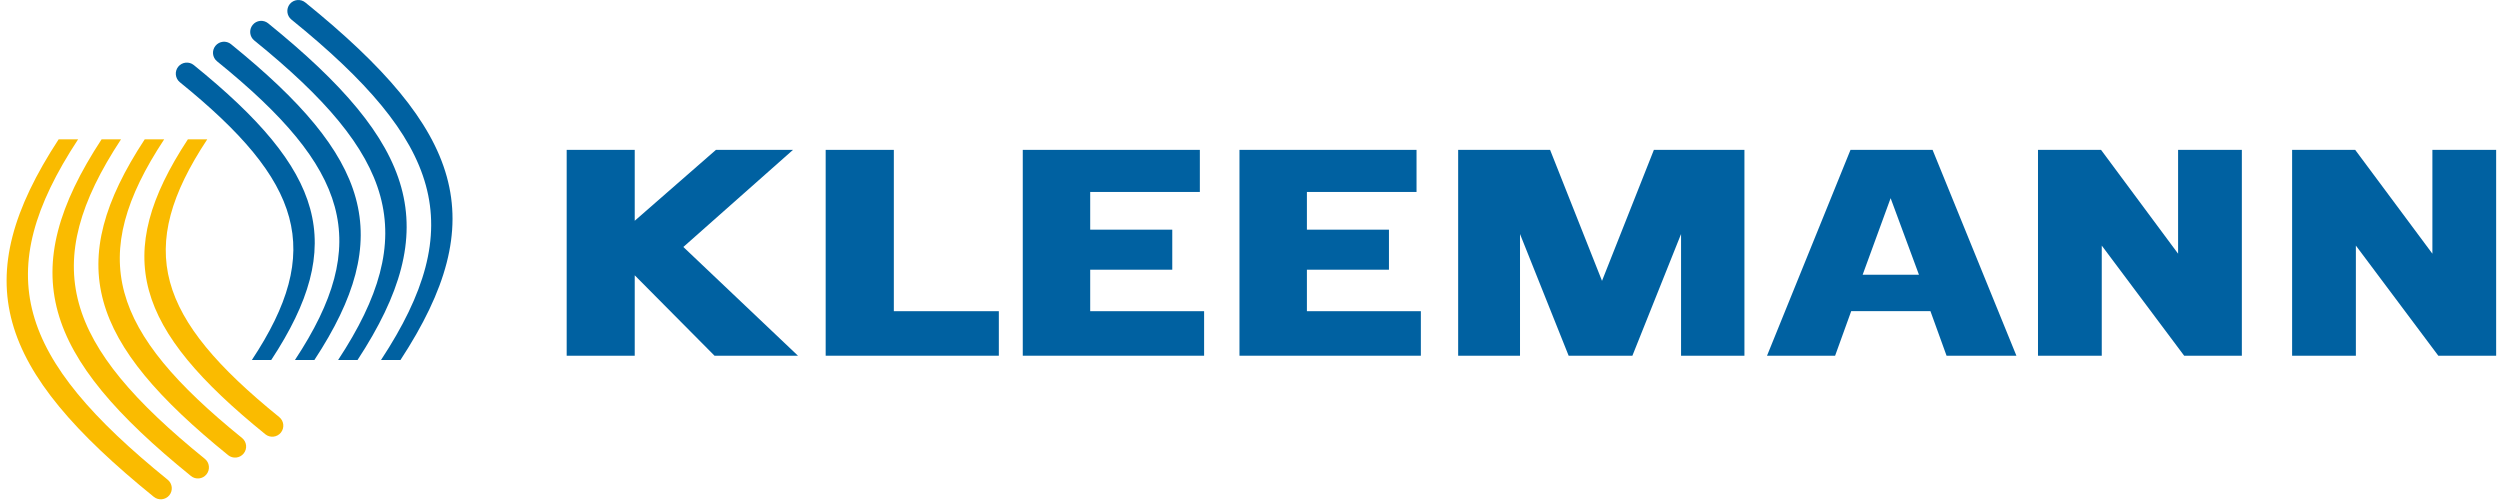
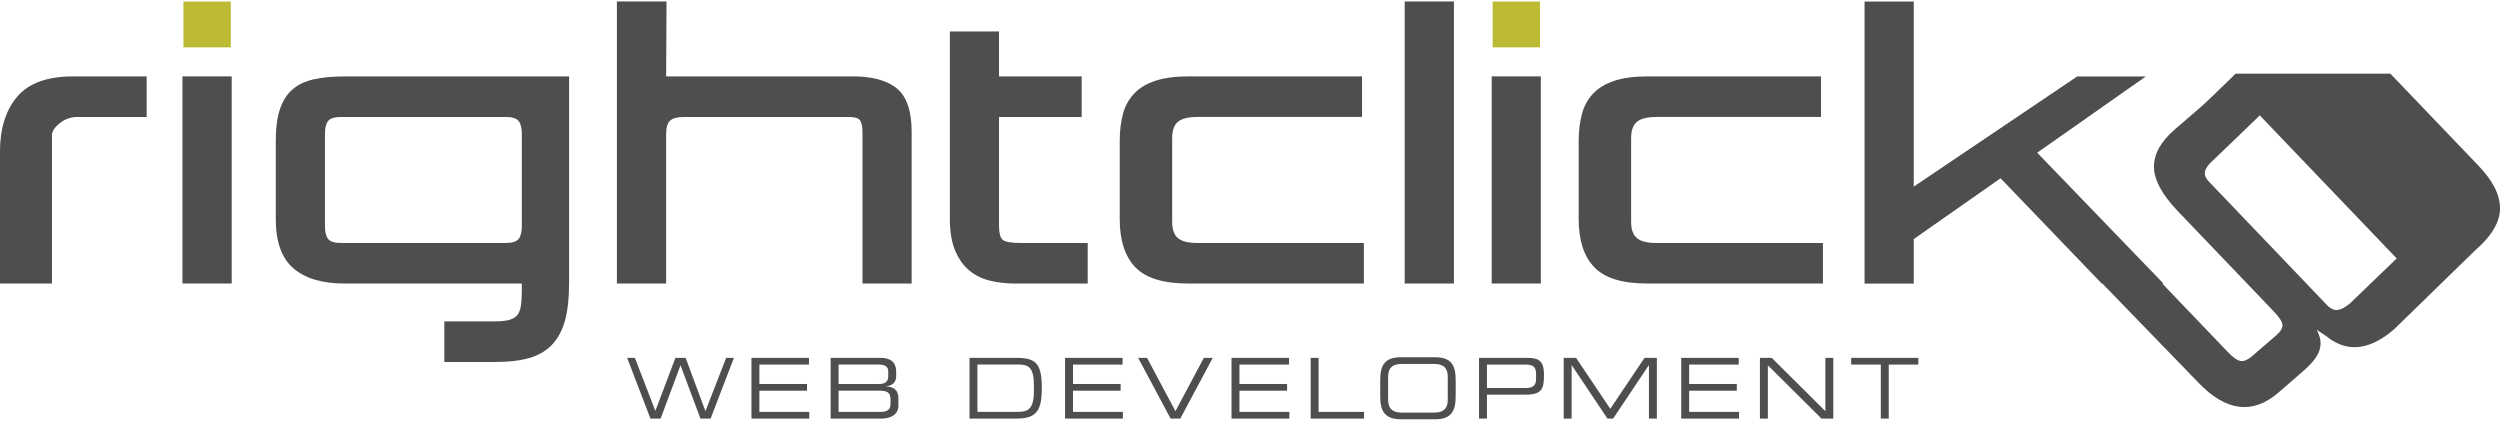
- <svg xmlns="http://www.w3.org/2000/svg" id="svg4116" height="32" width="160" version="1.1">
-   <rect id="rect3026-8" height="32" width="160" y="0" x="0" fill="none" />
-   <g id="g4052" fill="#fabb00">
-     <path id="path3839-8-9" d="M9.844,31.798c-10.144-8.214-11.968-13.886-6.091-22.88h1.245c-5.637,8.579-3.922,13.965,5.732,21.783,0.306,0.245,0.353,0.689,0.108,0.995-0.246,0.3-0.691,0.348-0.994,0.102" />
-     <path id="path3841-3-2" d="M12.221,30.463c-9.546-7.731-11.262-13.079-5.719-21.546h1.243c-5.296,8.049-3.692,13.115,5.366,20.449,0.302,0.243,0.35,0.689,0.103,0.993-0.245,0.305-0.689,0.351-0.994,0.105" />
-     <path id="path3843-8-3" d="M14.601,29.13c-8.955-7.254-10.556-12.262-5.339-20.212h1.245c-4.971,7.532-3.482,12.257,4.984,19.113,0.305,0.245,0.35,0.691,0.102,0.994-0.245,0.302-0.689,0.35-0.993,0.105" />
-     <path id="path3845-9-6" d="M16.982,27.793c-8.363-6.772-9.845-11.442-4.958-18.875h1.24c-4.638,7.01-3.262,11.404,4.608,17.776,0.302,0.246,0.348,0.691,0.103,0.994-0.245,0.302-0.691,0.35-0.994,0.105" />
-   </g>
-   <g id="g4036" fill="#0061a1">
-     <polygon id="polygon3823-5" points="29.835,10.845,34.868,15.62,31.204,15.62,27.7,12.089,27.7,15.62,24.712,15.62,24.712,6.581,27.7,6.581,27.7,9.694,31.266,6.581,34.65,6.581" transform="matrix(1.457444,0,0,1.457444,0.2511787,4.2942279e-4)" />
-     <polygon id="polygon3825-7" points="43.689,15.62,36.085,15.62,36.085,6.581,39.078,6.581,39.078,13.665,43.689,13.665" transform="matrix(1.457444,0,0,1.457444,0.2511787,4.2942279e-4)" />
-     <polygon id="polygon3827-7" points="47.701,10.085,51.305,10.085,51.305,11.843,47.701,11.843,47.701,13.665,52.703,13.665,52.703,15.62,44.74,15.62,44.74,6.581,52.516,6.581,52.516,8.429,47.701,8.429" transform="matrix(1.457444,0,0,1.457444,0.2511787,4.2942279e-4)" />
-     <polygon id="polygon3829-9" points="57.217,10.085,60.82,10.085,60.82,11.843,57.217,11.843,57.217,13.665,62.221,13.665,62.221,15.62,54.256,15.62,54.256,6.581,62.031,6.581,62.031,8.429,57.217,8.429" transform="matrix(1.457444,0,0,1.457444,0.2511787,4.2942279e-4)" />
-     <polygon id="polygon3831-2" points="73.647,10.276,71.51,15.62,68.711,15.62,66.575,10.276,66.575,15.62,63.859,15.62,63.859,6.581,67.896,6.581,70.176,12.333,72.454,6.581,76.43,6.581,76.43,15.62,73.647,15.62" transform="matrix(1.457444,0,0,1.457444,0.2511787,4.2942279e-4)" />
-     <path id="path3833-7" d="m119.21,17.582h3.603l-1.813-4.899-1.79,4.899zm4.337,2.332h-5.07l-1.03,2.852h-4.358l5.343-13.174h5.253l5.365,13.174h-4.47l-1.032-2.852z" />
-     <polygon id="polygon3835-2" points="95.74,15.62,92.121,10.784,92.121,15.62,89.321,15.62,89.321,6.581,92.09,6.581,95.473,11.14,95.473,6.581,98.273,6.581,98.273,15.62" transform="matrix(1.457444,0,0,1.457444,0.2511787,4.2942279e-4)" />
-     <polygon id="polygon3837-4" points="106.9,15.62,103.28,10.784,103.28,15.62,100.48,15.62,100.48,6.581,103.25,6.581,106.64,11.14,106.64,6.581,109.44,6.581,109.44,15.62" transform="matrix(1.457444,0,0,1.457444,0.2511787,4.2942279e-4)" />
-   </g>
-   <g id="g4046" fill="#0061a1">
-     <path id="path3839-8" d="M19.54,0.158c10.144,8.214,11.969,13.886,6.091,22.88h-1.245c5.638-8.578,3.922-13.965-5.732-21.783-0.306-0.245-0.352-0.689-0.108-0.995,0.247-0.3,0.691-0.348,0.994-0.102" />
-     <path id="path3841-3" d="M17.163,1.493c9.547,7.732,11.262,13.079,5.719,21.547h-1.243c5.297-8.05,3.692-13.116-5.366-20.45-0.302-0.243-0.35-0.689-0.104-0.993,0.245-0.305,0.69-0.351,0.994-0.105" />
-     <path id="path3843-8" d="m14.783,2.826c8.954,7.254,10.556,12.261,5.339,20.212h-1.245c4.972-7.532,3.482-12.257-4.984-19.113-0.305-0.245-0.35-0.691-0.102-0.994,0.245-0.302,0.689-0.35,0.992-0.105" />
-     <path id="path3845-9" d="M12.402,4.163c8.363,6.773,9.845,11.442,4.958,18.875h-1.24c4.637-7.01,3.262-11.404-4.609-17.776-0.301-0.246-0.348-0.691-0.103-0.994,0.245-0.302,0.691-0.35,0.994-0.105" />
+ <svg xmlns="http://www.w3.org/2000/svg" id="Layer_1" enable-background="new 0 0 308.922 51.999" xml:space="preserve" height="51.999px" viewBox="0 0 308.922 51.999" width="308.92px" version="1.1" y="0px" x="0px">
+   <g id="g3">
+     <g id="g59">
+       <g id="g61">
+         <g id="g4249" transform="translate(12.285 -92.965)">
+           <path id="path63" d="m-2.766 107.42c-0.772 0-1.478 0.252-2.123 0.76-0.652 0.513-0.977 1.016-0.977 1.525v12.413 5.884h-6.421v-5.884-10.393c0-2.869 0.706-5.141 2.12-6.806 1.417-1.674 3.707-2.511 6.886-2.511h9.12v5.013h-8.605z" fill="#4e4e4e" />
+           <path id="path4278" fill="#4e4e4e" d="m10.261 128v-25.595h6.084v25.594h-6.084z" />
+           <path id="path65" fill="#bcba33" d="m10.383 98.816v-5.663h5.853v5.663h-5.853z" />
+           <g fill="#4e4e4e">
+             <path id="path67" d="m58.037 128c0 1.816-0.17 3.34-0.506 4.574-0.351 1.234-0.887 2.234-1.612 2.992-0.724 0.766-1.659 1.312-2.814 1.641-1.134 0.324-2.52 0.486-4.129 0.486h-6.36v-5.013h6.139c0.725 0 1.323-0.051 1.777-0.159 0.455-0.113 0.815-0.302 1.062-0.574 0.242-0.271 0.404-0.658 0.485-1.17 0.081-0.506 0.117-1.145 0.117-1.904v-0.873h-21.914c-2.754 0-4.859-0.627-6.311-1.879-1.453-1.254-2.178-3.273-2.178-6.071v-9.693c0-1.596 0.171-2.903 0.519-3.919 0.342-1.016 0.857-1.823 1.551-2.424 0.682-0.598 1.56-1.014 2.637-1.252 1.063-0.234 2.325-0.354 3.782-0.354h27.755v6.807 18.785zm-5.842-18.514c0-0.726-0.135-1.252-0.404-1.581-0.27-0.324-0.788-0.486-1.557-0.486h-20.411c-0.768 0-1.282 0.163-1.552 0.486-0.265 0.329-0.401 0.855-0.401 1.581v11.435c0 0.726 0.136 1.255 0.401 1.58 0.27 0.328 0.784 0.487 1.552 0.487h20.411c0.769 0 1.288-0.159 1.557-0.487 0.269-0.325 0.404-0.854 0.404-1.58v-11.435z" />
+             <path id="path69" d="m94.29 128v-5.884-12.852c0-0.648-0.103-1.12-0.288-1.41-0.192-0.29-0.646-0.435-1.38-0.435h-20.357c-0.842 0-1.426 0.154-1.755 0.462-0.324 0.306-0.481 0.862-0.481 1.656v12.579 5.884h-6.085v-5.884-13.827-15.141h6.134l-0.049 9.257h23.51c2.335 0.072 4.053 0.619 5.167 1.636 1.106 1.02 1.661 2.763 1.661 5.223v11.221 7.515h-6.077z" />
+             <path id="path71" d="m113.12 128c-1.08 0-2.095-0.119-3.077-0.354-0.971-0.236-1.821-0.653-2.546-1.252-0.732-0.598-1.312-1.417-1.75-2.451-0.44-1.037-0.661-2.348-0.661-3.949v-23.139h6.077v5.551h10.215v5.013h-10.215v13.502c0 0.837 0.149 1.392 0.437 1.657 0.279 0.277 1.042 0.41 2.263 0.41h6.475 1.783v5.012h-9.001z" />
+             <path id="path75" d="m134.57 128c-3.098 0-5.293-0.671-6.57-2.016-1.279-1.34-1.921-3.321-1.921-5.935v-9.693c0-1.23 0.14-2.34 0.399-3.322 0.266-0.978 0.725-1.81 1.382-2.502 0.642-0.691 1.515-1.216 2.604-1.58 1.093-0.363 2.461-0.547 4.106-0.547h21.45v5.013h-20.365c-1.107 0-1.9 0.201-2.384 0.598-0.473 0.401-0.712 1.073-0.712 2.017v10.342c0 0.947 0.239 1.617 0.712 2.015 0.484 0.401 1.276 0.599 2.384 0.599h20.594v5.012h-21.679z" />
+             <path id="path77" d="m161.29 128v-34.852h6.085v34.852h-6.085z" />
+             <path id="path4282" d="m172.04 128v-25.595h6.071v25.594h-6.071z" />
+           </g>
+           <path id="path79" fill="#bcba33" d="m172.16 98.816v-5.663h5.847v5.663h-5.847z" />
+           <path id="path81" d="m191.28 128c-3.088 0-5.285-0.671-6.563-2.016-1.286-1.34-1.925-3.321-1.925-5.935v-9.693c0-1.23 0.141-2.34 0.404-3.322 0.267-0.978 0.725-1.81 1.377-2.502 0.652-0.691 1.52-1.216 2.608-1.58 1.09-0.363 2.455-0.547 4.098-0.547h21.456v5.013h-20.361c-1.107 0-1.9 0.201-2.386 0.598-0.472 0.401-0.718 1.073-0.718 2.017v10.342c0 0.947 0.246 1.617 0.718 2.015 0.485 0.401 1.278 0.599 2.386 0.599h20.598v5.012h-21.692z" fill="#4e4e4e" />
+           <path id="path85" d="m293.99 113.45-10.899-11.379h-19.124c-1.896 1.858-3.685 3.585-4.397 4.201l-3.112 2.683c-1.728 1.486-2.591 3.031-2.58 4.633 0.009 1.601 0.992 3.427 2.964 5.486l11.864 12.4c0.692 0.718 1.034 1.273 1.052 1.665 0.01 0.393-0.253 0.816-0.772 1.264l-2.984 2.571c-0.511 0.444-0.975 0.645-1.384 0.601-0.415-0.046-0.968-0.426-1.646-1.146l-8.064-8.422h0.145l-15.603-16.174 13.42-9.42h-8.48l-20.195 13.613v-22.871h-6.079v34.852h6.079v-5.499l10.729-7.515 12.505 13.014h0.08l11.845 12.225c3.417 3.574 6.709 3.989 9.88 1.262l2.888-2.5c0.716-0.619 1.265-1.174 1.616-1.652 0.353-0.482 0.57-0.938 0.664-1.365 0.086-0.427 0.082-0.828-0.003-1.195-0.095-0.372-0.231-0.735-0.406-1.086 0.208 0.171 0.455 0.338 0.726 0.509 0.236 0.141 0.467 0.3 0.677 0.466 0.203 0.171 0.437 0.324 0.681 0.461 2.284 1.342 4.779 0.846 7.484-1.486l10.013-9.752c1.986-1.709 3.014-3.408 3.066-5.086 0.036-1.681-0.836-3.461-2.65-5.358zm-15.867 16.982c-0.586 0.494-1.088 0.773-1.537 0.834-0.437 0.055-0.892-0.15-1.337-0.615l-14.545-15.206c-0.451-0.461-0.621-0.906-0.515-1.316 0.104-0.419 0.432-0.875 1.008-1.365l5.758-5.539 16.917 17.674-5.749 5.533z" fill="#4e4e4e" />
+           <g id="g87" fill="#4e4e4e" transform="translate(-12.287 92.777)">
+             <path id="path89" d="m87.812 51.913h-1.259l-2.459-6.589-0.01 0.021-2.449 6.567h-1.259l-2.878-7.505h0.959l2.528 6.566 0.01-0.032 2.469-6.534h1.259l2.449 6.588 0.01-0.021 2.549-6.566h0.959l-2.878 7.505z" />
+             <path id="path91" d="m92.858 51.913v-7.505h7.106v0.829h-6.126v2.399h5.887v0.829h-5.887v2.618h6.167v0.829h-7.147z" />
+             <path id="path93" d="m108.92 51.913h-6.276v-7.505h6.177c1.489 0 1.919 0.808 1.919 1.669v0.643c0 0.524-0.29 1.092-1.169 1.18v0.043c0.759 0.032 1.449 0.359 1.449 1.483v0.894c-0.001 1.047-0.9 1.593-2.1 1.593zm0.84-5.891c0-0.677-0.74-0.785-1.03-0.785h-5.107v2.399h5.057c0.53 0 1.08-0.175 1.08-0.927v-0.687zm0.28 3.512c0-0.916-0.5-1.068-1.389-1.068h-5.027v2.618h5.177c0.919 0 1.239-0.339 1.239-1.004v-0.546z" />
+             <path id="path95" d="m125.62 51.913h-5.817v-7.505h5.847c1.809 0 2.619 0.437 2.938 1.854 0.11 0.512 0.15 1.112 0.15 1.897 0 2.761-0.66 3.754-3.118 3.754zm2.138-4.113c0-2.182-0.649-2.563-1.849-2.563h-5.127v5.847h4.967c1.199 0 2.009-0.273 2.009-2.521v-0.763z" />
+             <path id="path97" d="m131.61 51.913v-7.505h7.106v0.829h-6.126v2.399h5.887v0.829h-5.887v2.618h6.167v0.829h-7.147z" />
+             <path id="path99" d="m145.85 51.913h-1.199l-4.008-7.505h1.099l3.508 6.588 3.508-6.588h1.1l-4.008 7.505z" />
+             <path id="path101" d="m152.18 51.913v-7.505h7.106v0.829h-6.126v2.399h5.887v0.829h-5.887v2.618h6.167v0.829h-7.147z" />
+             <path id="path103" d="m161.96 51.913v-7.505h0.979v6.676h5.617v0.829h-6.596z" />
+             <path id="path105" d="m177.3 51.999h-4.167c-1.949 0-2.579-0.926-2.579-2.813v-2.051c0-1.897 0.63-2.804 2.579-2.804h4.167c1.969 0 2.579 0.906 2.579 2.804v2.051c0 1.887-0.611 2.813-2.579 2.813zm1.599-5.246c0-1.309-0.77-1.592-1.699-1.592h-3.968c-0.93 0-1.699 0.283-1.699 1.592v2.814c0 1.309 0.77 1.604 1.699 1.604h3.968c0.93 0 1.699-0.295 1.699-1.604v-2.814z" />
+             <path id="path107" d="m188.53 48.956h-4.788v2.957h-0.979v-7.505h5.957c1.189 0 1.939 0.239 2.049 1.593 0.01 0.141 0.021 0.283 0.021 0.447-0.001 1.668-0.141 2.508-2.26 2.508zm1.28-2.606c0-0.895-0.47-1.112-1.319-1.112h-4.748v2.891h4.828c0.789 0 1.239-0.283 1.239-1.069v-0.71z" />
+             <path id="path109" d="m203.76 51.913v-6.589h-0.02l-4.408 6.589h-0.699l-4.407-6.589h-0.021v6.589h-0.979v-7.505h1.529l4.228 6.294 4.228-6.294h1.529v7.505h-0.98z" />
+             <path id="path111" d="m207.75 51.913v-7.505h7.105v0.829h-6.127v2.399h5.888v0.829h-5.888v2.618h6.167v0.829h-7.145z" />
+             <path id="path113" d="m225.08 51.913-6.605-6.567-0.021-0.021v6.589h-0.979v-7.505h1.459l6.627 6.588v-0.021-6.566h0.979v7.505h-1.46z" />
+             <path id="path115" d="m233.39 45.237v6.676h-0.979v-6.676h-3.658v-0.829h8.296v0.829h-3.659z" />
+           </g>
+         </g>
+       </g>
+     </g>
  </g>
</svg>
